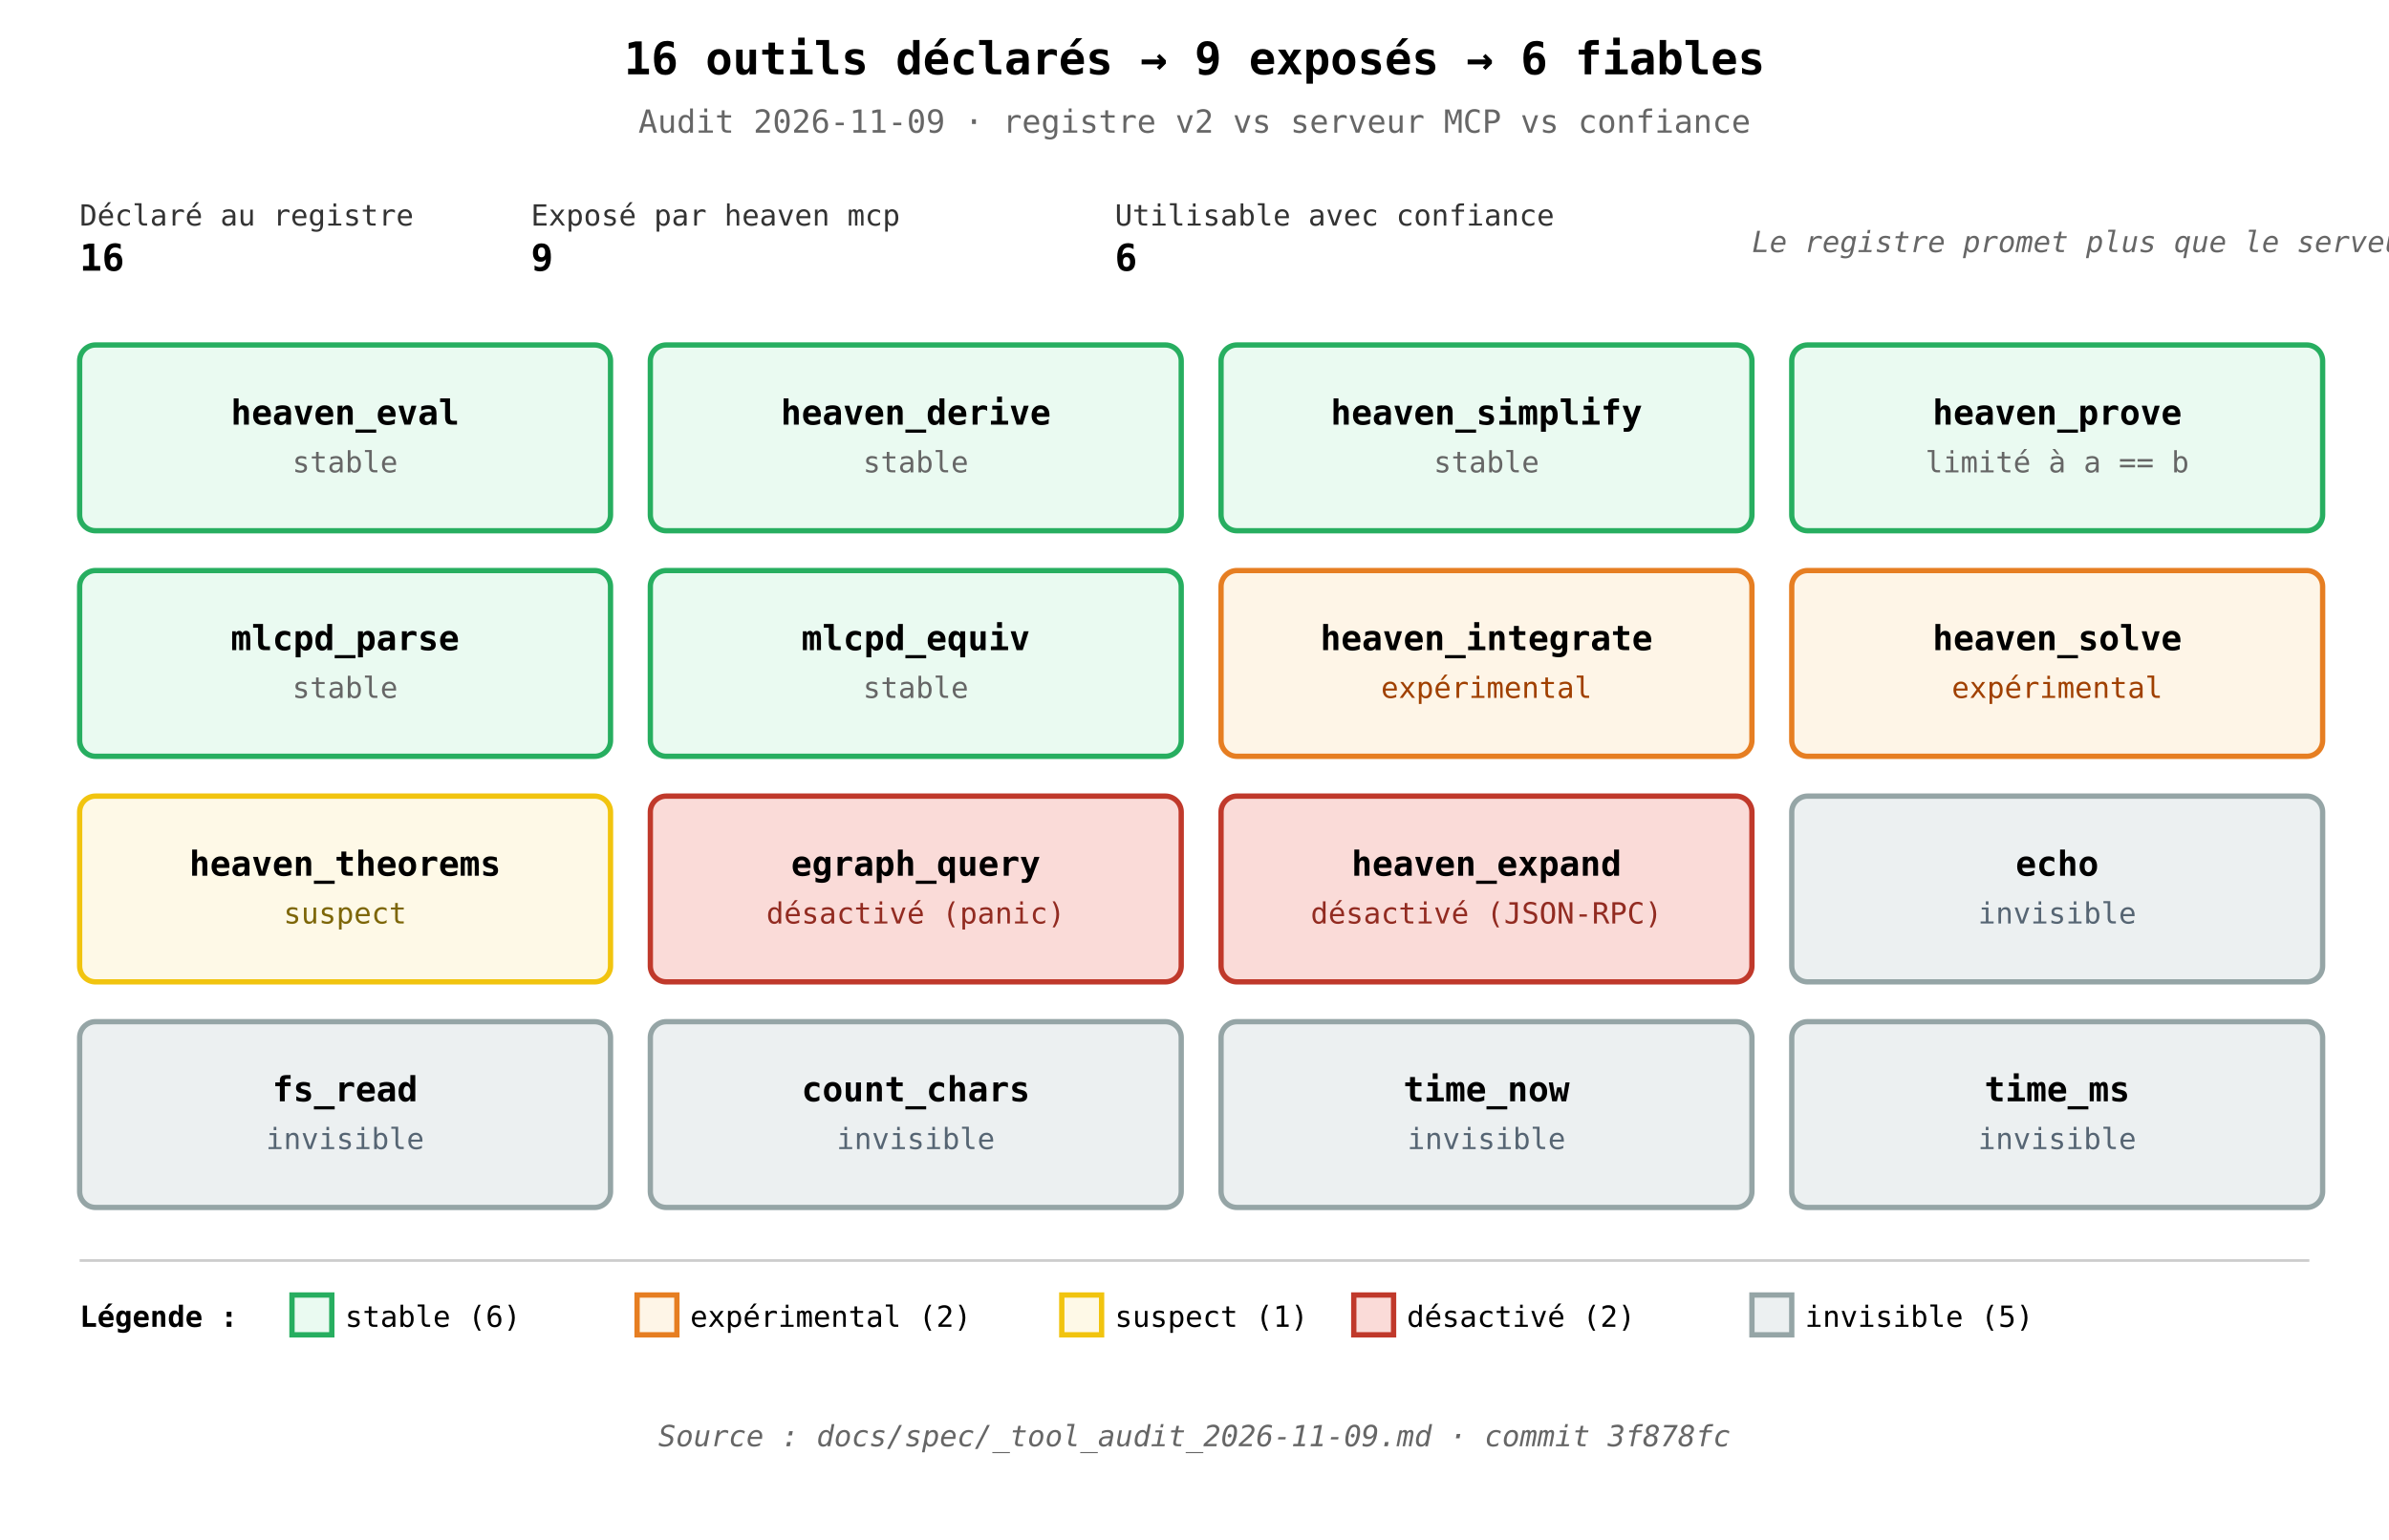
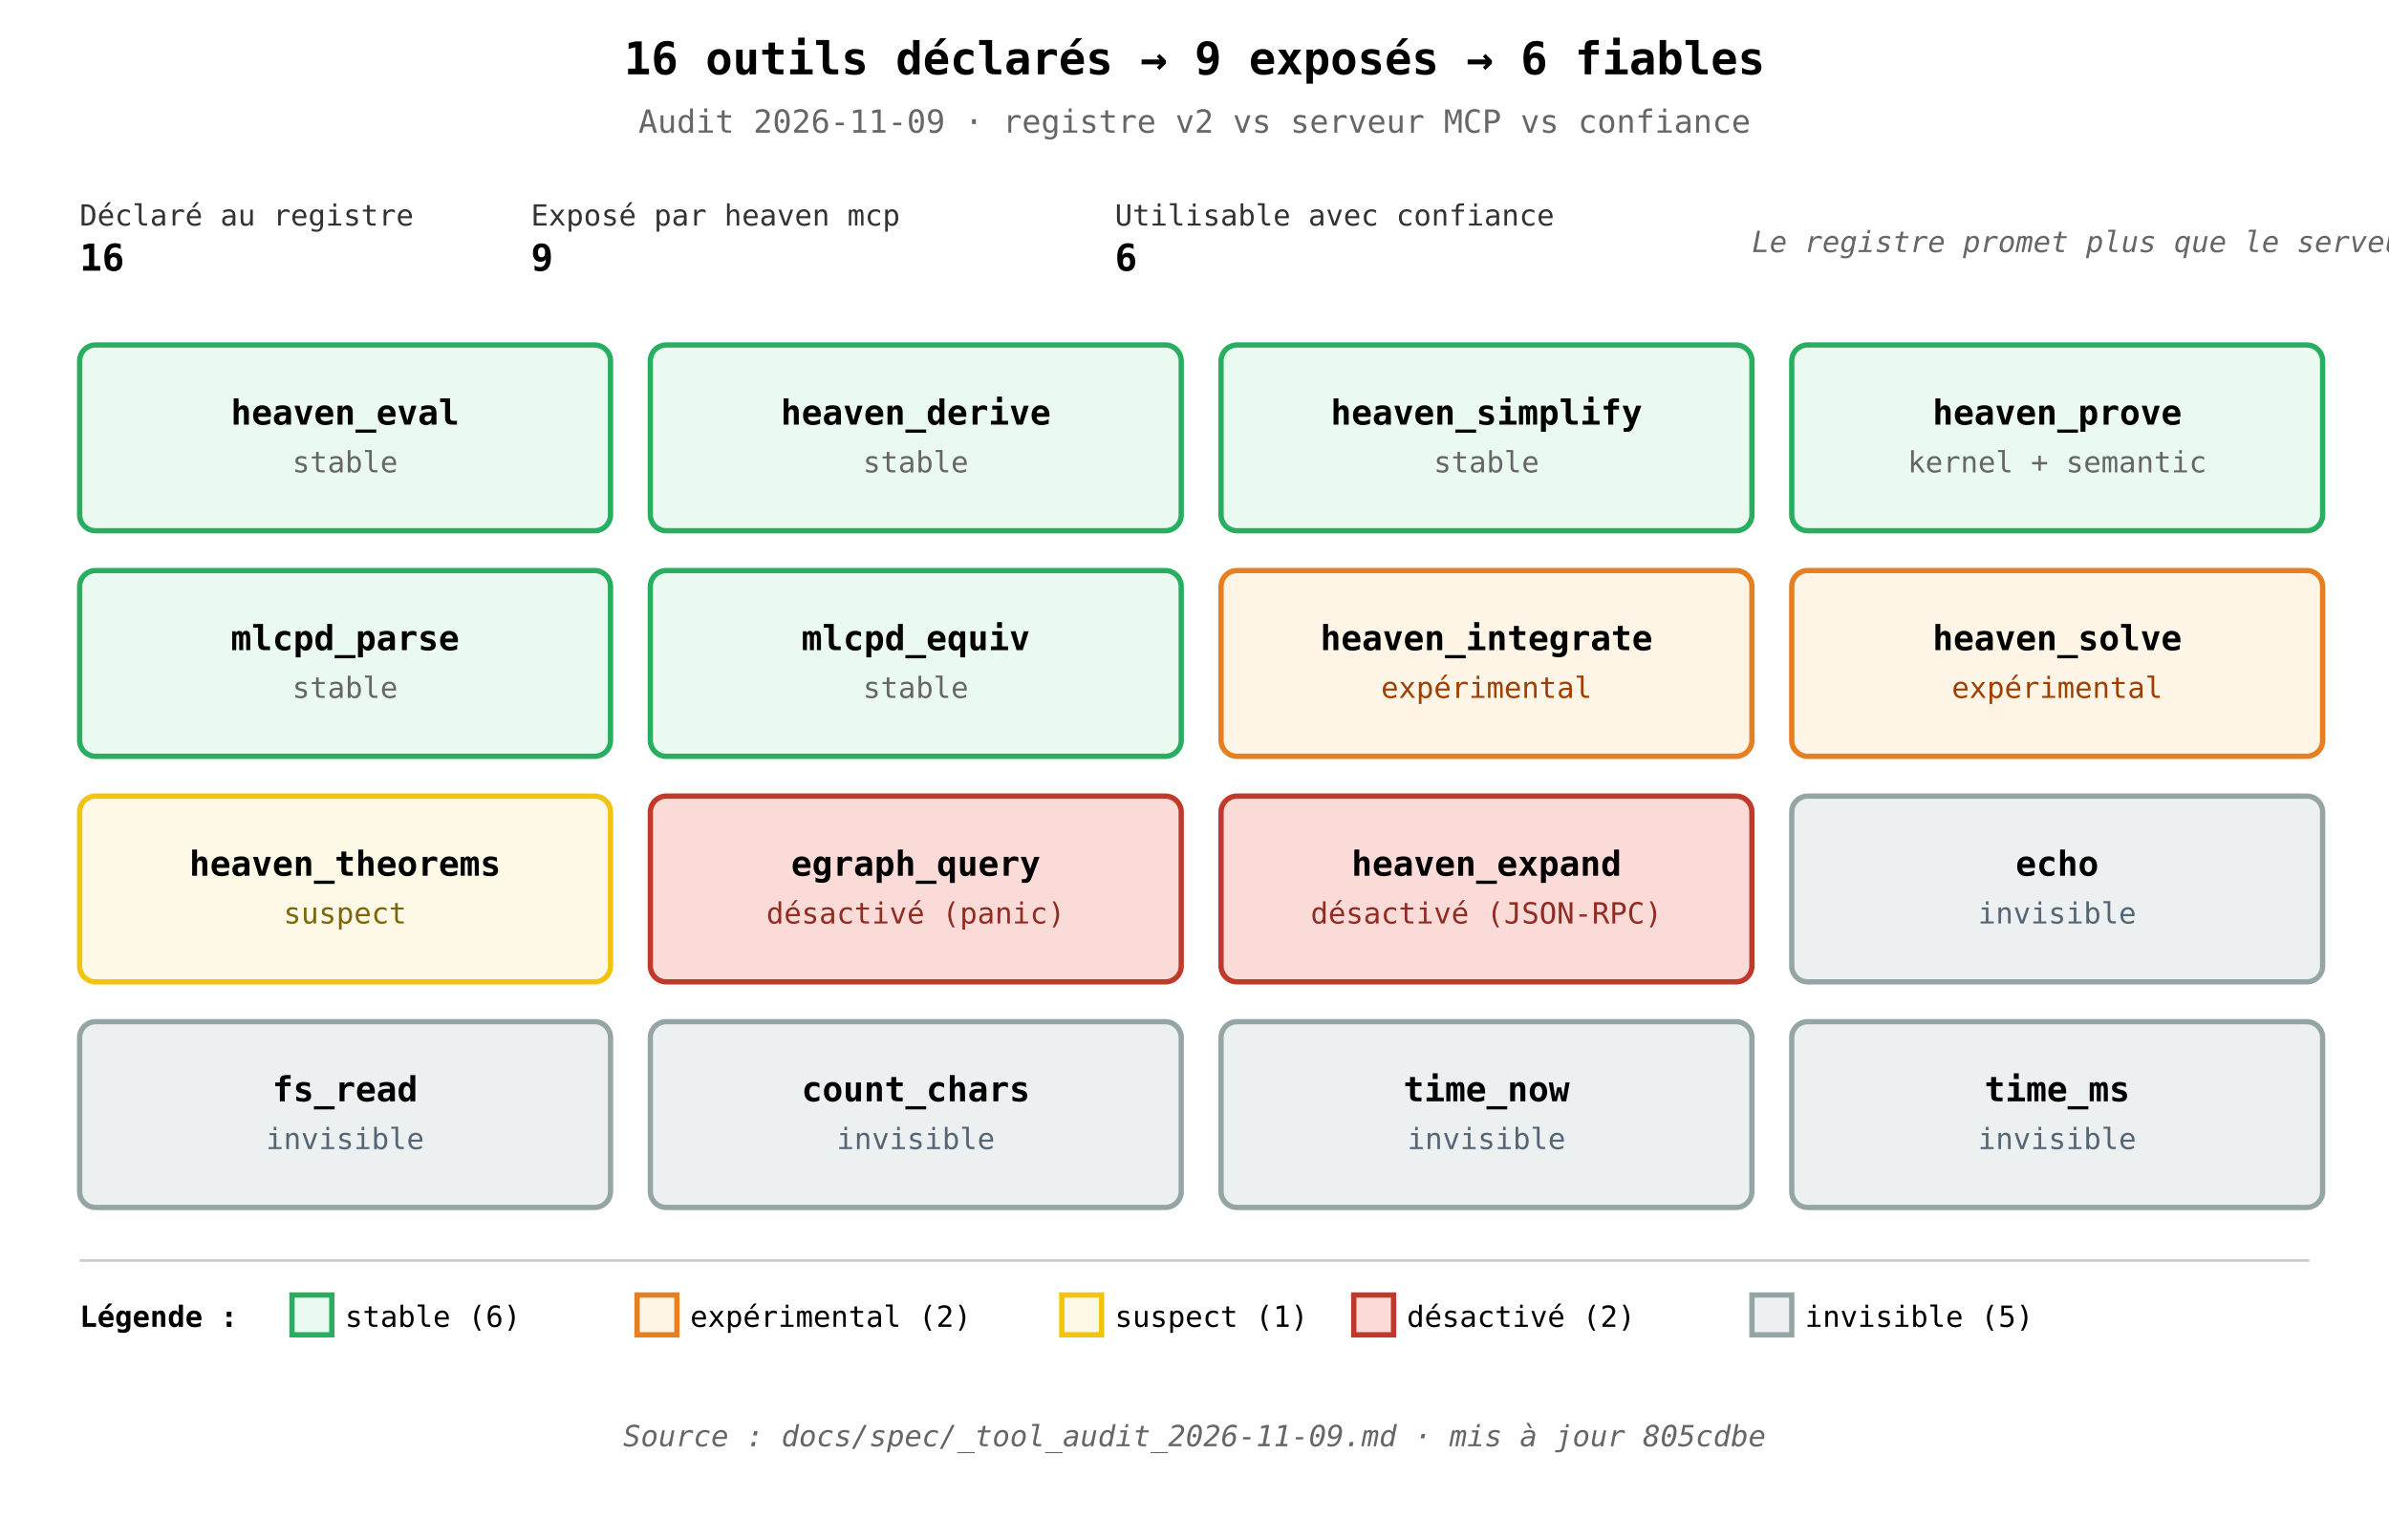
<svg xmlns="http://www.w3.org/2000/svg" viewBox="0 0 900 580" font-family="monospace" font-size="13">
  <text x="450" y="28" text-anchor="middle" font-size="17" font-weight="bold">16 outils déclarés → 9 exposés → 6 fiables</text>
  <text x="450" y="50" text-anchor="middle" font-size="12" fill="#666">Audit 2026-11-09 · registre v2 vs serveur MCP vs confiance</text>
  <text x="30" y="85" font-size="11" fill="#333">Déclaré au registre</text>
  <text x="30" y="102" font-size="14" font-weight="bold">16</text>
  <text x="200" y="85" font-size="11" fill="#333">Exposé par heaven mcp</text>
  <text x="200" y="102" font-size="14" font-weight="bold">9</text>
  <text x="420" y="85" font-size="11" fill="#333">Utilisable avec confiance</text>
  <text x="420" y="102" font-size="14" font-weight="bold">6</text>
  <text x="660" y="95" font-size="11" fill="#666" font-style="italic">Le registre promet plus que le serveur n'expose.</text>
  <rect x="30" y="130" width="200" height="70" rx="6" fill="#eafaf1" stroke="#27ae60" stroke-width="2" />
  <text x="130" y="160" text-anchor="middle" font-weight="bold">heaven_eval</text>
  <text x="130" y="178" text-anchor="middle" font-size="11" fill="#666">stable</text>
  <rect x="245" y="130" width="200" height="70" rx="6" fill="#eafaf1" stroke="#27ae60" stroke-width="2" />
  <text x="345" y="160" text-anchor="middle" font-weight="bold">heaven_derive</text>
  <text x="345" y="178" text-anchor="middle" font-size="11" fill="#666">stable</text>
  <rect x="460" y="130" width="200" height="70" rx="6" fill="#eafaf1" stroke="#27ae60" stroke-width="2" />
  <text x="560" y="160" text-anchor="middle" font-weight="bold">heaven_simplify</text>
  <text x="560" y="178" text-anchor="middle" font-size="11" fill="#666">stable</text>
  <rect x="675" y="130" width="200" height="70" rx="6" fill="#eafaf1" stroke="#27ae60" stroke-width="2" />
  <text x="775" y="160" text-anchor="middle" font-weight="bold">heaven_prove</text>
-   <text x="775" y="178" text-anchor="middle" font-size="11" fill="#666">limité à a == b</text>
+   <text x="775" y="178" text-anchor="middle" font-size="11" fill="#666">kernel + semantic</text>
  <rect x="30" y="215" width="200" height="70" rx="6" fill="#eafaf1" stroke="#27ae60" stroke-width="2" />
  <text x="130" y="245" text-anchor="middle" font-weight="bold">mlcpd_parse</text>
  <text x="130" y="263" text-anchor="middle" font-size="11" fill="#666">stable</text>
  <rect x="245" y="215" width="200" height="70" rx="6" fill="#eafaf1" stroke="#27ae60" stroke-width="2" />
  <text x="345" y="245" text-anchor="middle" font-weight="bold">mlcpd_equiv</text>
  <text x="345" y="263" text-anchor="middle" font-size="11" fill="#666">stable</text>
  <rect x="460" y="215" width="200" height="70" rx="6" fill="#fef5e7" stroke="#e67e22" stroke-width="2" />
  <text x="560" y="245" text-anchor="middle" font-weight="bold">heaven_integrate</text>
  <text x="560" y="263" text-anchor="middle" font-size="11" fill="#a04000">expérimental</text>
  <rect x="675" y="215" width="200" height="70" rx="6" fill="#fef5e7" stroke="#e67e22" stroke-width="2" />
  <text x="775" y="245" text-anchor="middle" font-weight="bold">heaven_solve</text>
  <text x="775" y="263" text-anchor="middle" font-size="11" fill="#a04000">expérimental</text>
  <rect x="30" y="300" width="200" height="70" rx="6" fill="#fef9e7" stroke="#f1c40f" stroke-width="2" />
  <text x="130" y="330" text-anchor="middle" font-weight="bold">heaven_theorems</text>
  <text x="130" y="348" text-anchor="middle" font-size="11" fill="#7d6608">suspect</text>
  <rect x="245" y="300" width="200" height="70" rx="6" fill="#fadbd8" stroke="#c0392b" stroke-width="2" />
  <text x="345" y="330" text-anchor="middle" font-weight="bold">egraph_query</text>
  <text x="345" y="348" text-anchor="middle" font-size="11" fill="#922b21">désactivé (panic)</text>
  <rect x="460" y="300" width="200" height="70" rx="6" fill="#fadbd8" stroke="#c0392b" stroke-width="2" />
  <text x="560" y="330" text-anchor="middle" font-weight="bold">heaven_expand</text>
  <text x="560" y="348" text-anchor="middle" font-size="11" fill="#922b21">désactivé (JSON-RPC)</text>
  <rect x="675" y="300" width="200" height="70" rx="6" fill="#ecf0f1" stroke="#95a5a6" stroke-width="2" />
  <text x="775" y="330" text-anchor="middle" font-weight="bold">echo</text>
  <text x="775" y="348" text-anchor="middle" font-size="11" fill="#566573">invisible</text>
  <rect x="30" y="385" width="200" height="70" rx="6" fill="#ecf0f1" stroke="#95a5a6" stroke-width="2" />
  <text x="130" y="415" text-anchor="middle" font-weight="bold">fs_read</text>
  <text x="130" y="433" text-anchor="middle" font-size="11" fill="#566573">invisible</text>
  <rect x="245" y="385" width="200" height="70" rx="6" fill="#ecf0f1" stroke="#95a5a6" stroke-width="2" />
  <text x="345" y="415" text-anchor="middle" font-weight="bold">count_chars</text>
  <text x="345" y="433" text-anchor="middle" font-size="11" fill="#566573">invisible</text>
  <rect x="460" y="385" width="200" height="70" rx="6" fill="#ecf0f1" stroke="#95a5a6" stroke-width="2" />
  <text x="560" y="415" text-anchor="middle" font-weight="bold">time_now</text>
  <text x="560" y="433" text-anchor="middle" font-size="11" fill="#566573">invisible</text>
  <rect x="675" y="385" width="200" height="70" rx="6" fill="#ecf0f1" stroke="#95a5a6" stroke-width="2" />
  <text x="775" y="415" text-anchor="middle" font-weight="bold">time_ms</text>
  <text x="775" y="433" text-anchor="middle" font-size="11" fill="#566573">invisible</text>
  <line x1="30" y1="475" x2="870" y2="475" stroke="#ccc" stroke-width="1" />
  <text x="30" y="500" font-size="11" font-weight="bold">Légende :</text>
  <rect x="110" y="488" width="15" height="15" fill="#eafaf1" stroke="#27ae60" stroke-width="2" />
  <text x="130" y="500" font-size="11">stable (6)</text>
  <rect x="240" y="488" width="15" height="15" fill="#fef5e7" stroke="#e67e22" stroke-width="2" />
  <text x="260" y="500" font-size="11">expérimental (2)</text>
  <rect x="400" y="488" width="15" height="15" fill="#fef9e7" stroke="#f1c40f" stroke-width="2" />
  <text x="420" y="500" font-size="11">suspect (1)</text>
  <rect x="510" y="488" width="15" height="15" fill="#fadbd8" stroke="#c0392b" stroke-width="2" />
  <text x="530" y="500" font-size="11">désactivé (2)</text>
  <rect x="660" y="488" width="15" height="15" fill="#ecf0f1" stroke="#95a5a6" stroke-width="2" />
  <text x="680" y="500" font-size="11">invisible (5)</text>
-   <text x="450" y="545" text-anchor="middle" font-size="11" fill="#666" font-style="italic">Source : docs/spec/_tool_audit_2026-11-09.md · commit 3f878fc</text>
+   <text x="450" y="545" text-anchor="middle" font-size="11" fill="#666" font-style="italic">Source : docs/spec/_tool_audit_2026-11-09.md · mis à jour 805cdbe</text>
</svg>
